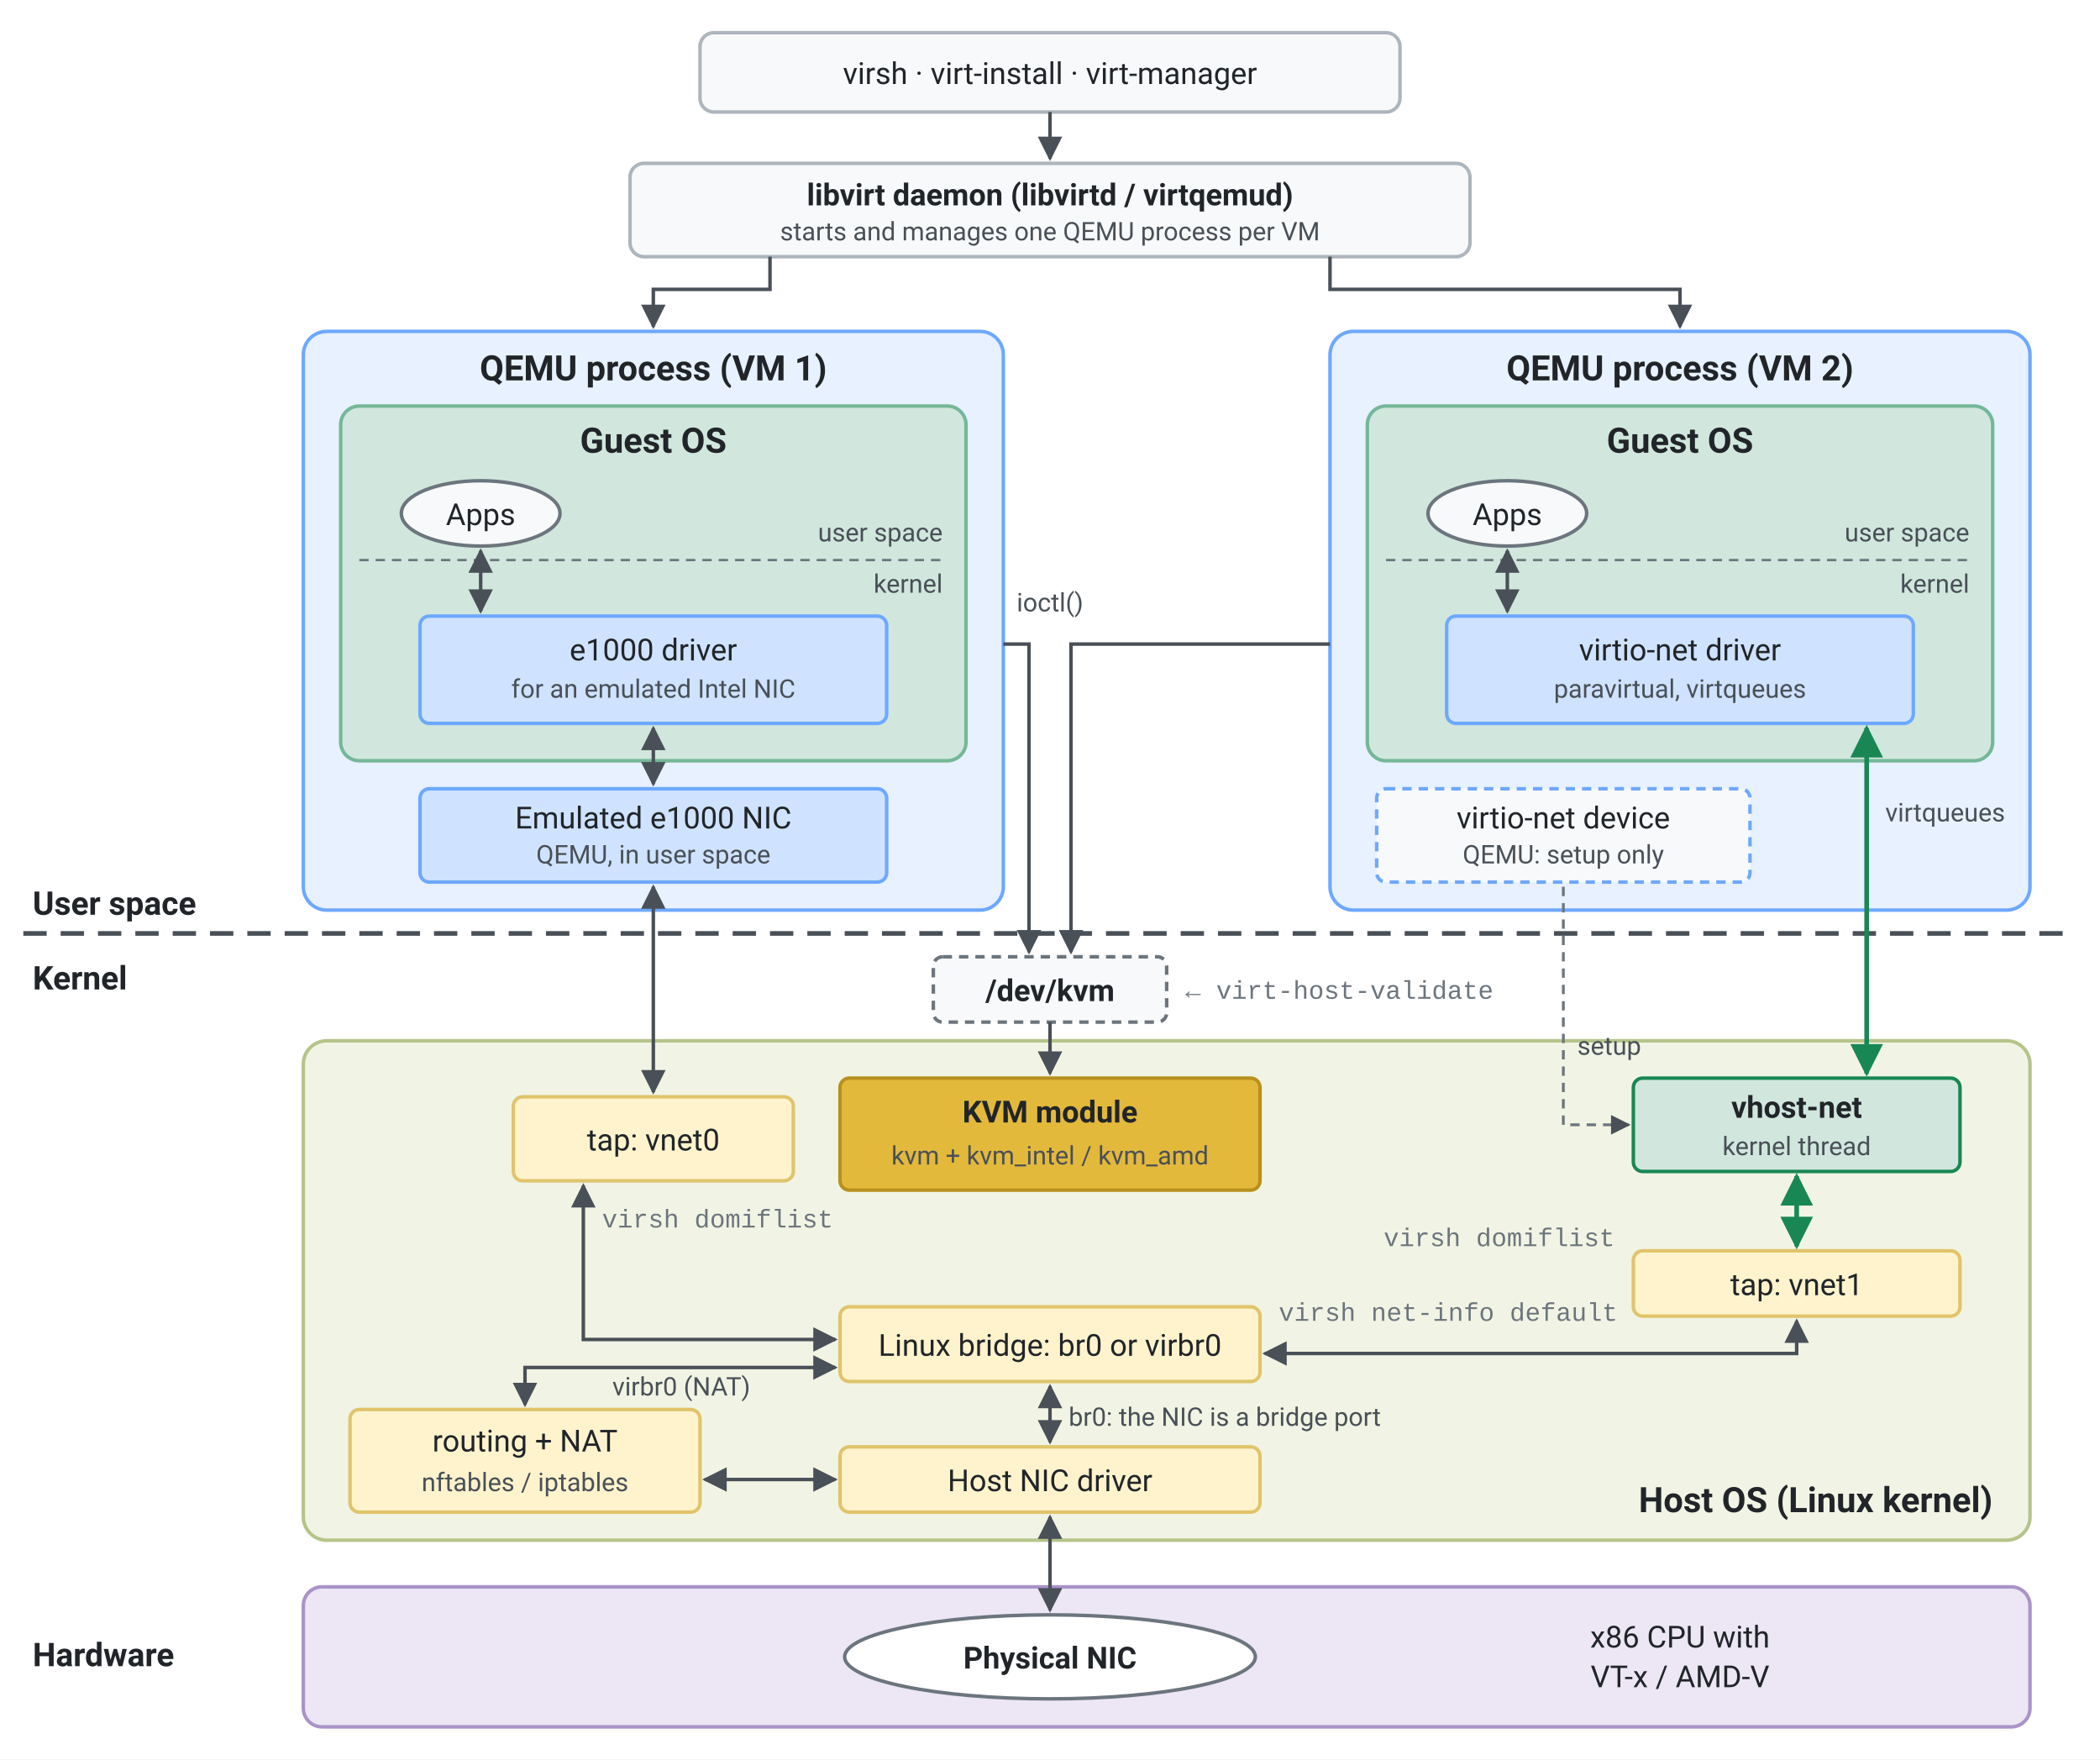
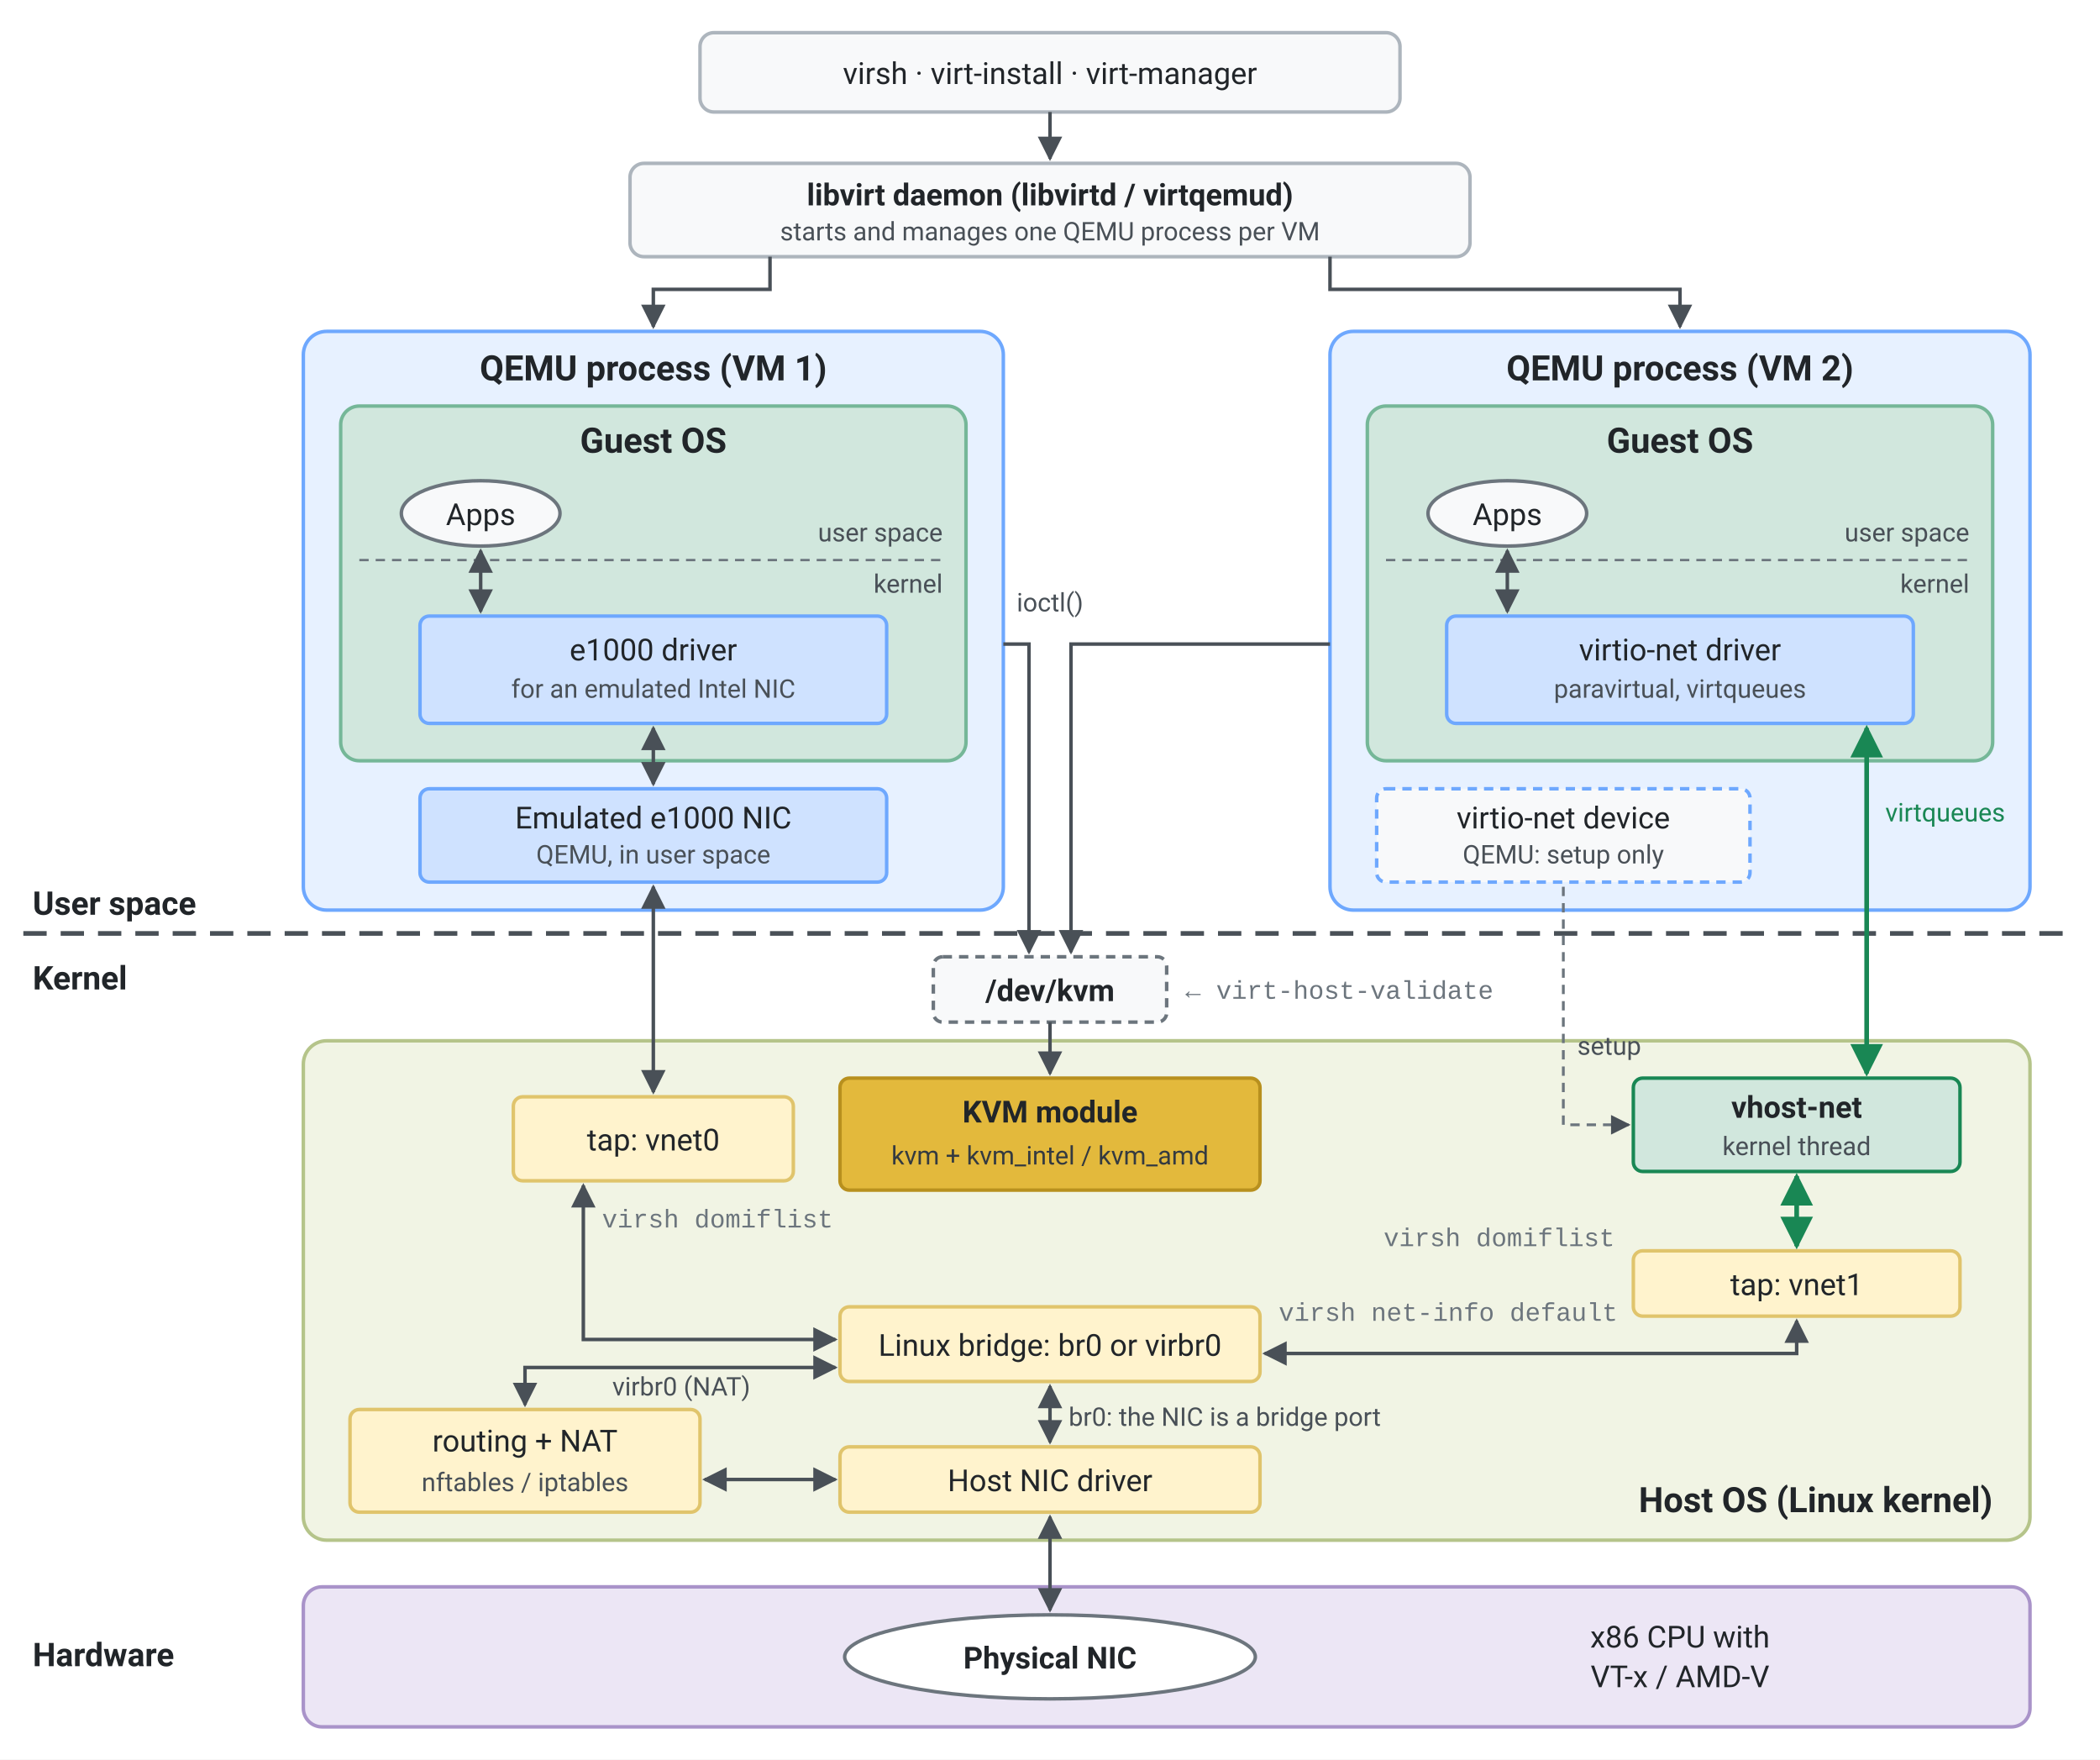
<svg xmlns="http://www.w3.org/2000/svg" viewBox="0 0 900 754" font-family="Roboto, 'Helvetica Neue', Arial, sans-serif" role="img" aria-labelledby="t d">
  <defs>
    <marker id="a" viewBox="0 0 10 10" refX="9" refY="5" markerWidth="7" markerHeight="7" orient="auto-start-reverse">
      <path d="M0,0 L10,5 L0,10 z" fill="#495057" />
    </marker>
    <marker id="g" viewBox="0 0 10 10" refX="9" refY="5" markerWidth="7" markerHeight="7" orient="auto-start-reverse">
      <path d="M0,0 L10,5 L0,10 z" fill="#198754" />
    </marker>
    <style>
      .box  { stroke-width: 1.5; }
      .t    { font-size: 13px; fill: #212529; text-anchor: middle; }
      .tb   { font-size: 15px; font-weight: 700; fill: #212529; text-anchor: middle; }
      .side { font-size: 14px; font-weight: 700; fill: #212529; }
      .small{ font-size: 11px; fill: #495057; text-anchor: middle; }
      .cmd  { font-family: Menlo, Consolas, 'Liberation Mono', monospace; font-size: 11px; fill: #6c757d; }
      .ln   { stroke: #495057; stroke-width: 1.5; fill: none; }
      .lnd  { stroke: #495057; stroke-width: 1.5; fill: none; marker-start: url(#a); marker-end: url(#a); }
      .lne  { stroke: #495057; stroke-width: 1.5; fill: none; marker-end: url(#a); }
      .fast { stroke: #198754; stroke-width: 2; fill: none; marker-start: url(#g); marker-end: url(#g); }
      .ctl  { stroke: #6c757d; stroke-width: 1.2; fill: none; stroke-dasharray: 4 3; marker-end: url(#a); }
    </style>
  </defs>
  <rect width="900" height="754" fill="#ffffff" />
  <rect class="box" x="300" y="14" width="300" height="34" rx="6" fill="#f8f9fa" stroke="#adb5bd" />
  <text class="t" x="450" y="36">virsh · virt-install · virt-manager</text>
  <path class="lne" d="M450,48 V68" />
  <rect class="box" x="270" y="70" width="360" height="40" rx="6" fill="#f8f9fa" stroke="#adb5bd" />
-   <text class="t" x="450" y="88" font-weight="700">libvirt daemon (libvirtd / virtqemud)</text>
+   <text class="t" x="450" y="88" style="font-weight:700">libvirt daemon (libvirtd / virtqemud)</text>
  <text class="small" x="450" y="103">starts and manages one QEMU process per VM</text>
  <path class="lne" d="M330,110 V124 H280 V140" />
  <path class="lne" d="M570,110 V124 H720 V140" />
  <rect class="box" x="130" y="142" width="300" height="248" rx="10" fill="#e7f1ff" stroke="#6ea8fe" />
  <text class="tb" x="280" y="163">QEMU process (VM 1)</text>
  <rect class="box" x="146" y="174" width="268" height="152" rx="8" fill="#d1e7dd" stroke="#75b798" />
  <text class="tb" x="280" y="194">Guest OS</text>
  <ellipse class="box" cx="206" cy="220" rx="34" ry="14" fill="#f8f9fa" stroke="#6c757d" />
  <text class="t" x="206" y="225">Apps</text>
  <text class="small" x="404" y="232" style="text-anchor:end">user space</text>
  <path d="M154,240 H406" stroke="#6c757d" stroke-width="1" stroke-dasharray="4 3" />
  <text class="small" x="404" y="254" style="text-anchor:end">kernel</text>
  <rect class="box" x="180" y="264" width="200" height="46" rx="4" fill="#cfe2ff" stroke="#6ea8fe" />
  <text class="t" x="280" y="283">e1000 driver</text>
  <text class="small" x="280" y="299">for an emulated Intel NIC</text>
  <path class="lnd" d="M206,236 V262" />
  <rect class="box" x="180" y="338" width="200" height="40" rx="4" fill="#cfe2ff" stroke="#6ea8fe" />
  <text class="t" x="280" y="355">Emulated e1000 NIC</text>
  <text class="small" x="280" y="370">QEMU, in user space</text>
  <path class="lnd" d="M280,312 V336" />
  <rect class="box" x="570" y="142" width="300" height="248" rx="10" fill="#e7f1ff" stroke="#6ea8fe" />
  <text class="tb" x="720" y="163">QEMU process (VM 2)</text>
  <rect class="box" x="586" y="174" width="268" height="152" rx="8" fill="#d1e7dd" stroke="#75b798" />
  <text class="tb" x="720" y="194">Guest OS</text>
  <ellipse class="box" cx="646" cy="220" rx="34" ry="14" fill="#f8f9fa" stroke="#6c757d" />
  <text class="t" x="646" y="225">Apps</text>
  <text class="small" x="844" y="232" style="text-anchor:end">user space</text>
  <path d="M594,240 H846" stroke="#6c757d" stroke-width="1" stroke-dasharray="4 3" />
  <text class="small" x="844" y="254" style="text-anchor:end">kernel</text>
  <rect class="box" x="620" y="264" width="200" height="46" rx="4" fill="#cfe2ff" stroke="#6ea8fe" />
  <text class="t" x="720" y="283">virtio-net driver</text>
  <text class="small" x="720" y="299">paravirtual, virtqueues</text>
  <path class="lnd" d="M646,236 V262" />
  <rect class="box" x="590" y="338" width="160" height="40" rx="4" fill="#f8f9fa" stroke="#6ea8fe" stroke-dasharray="4 3" />
  <text class="t" x="670" y="355">virtio-net device</text>
  <text class="small" x="670" y="370">QEMU: setup only</text>
  <text class="small" x="450" y="262">ioctl()</text>
  <path class="ln" d="M430,276 H441 V408" marker-end="url(#a)" />
  <path class="ln" d="M570,276 H459 V408" marker-end="url(#a)" />
  <path d="M10,400 H890" stroke="#495057" stroke-width="2" stroke-dasharray="10 6" />
  <text class="side" x="14" y="392">User space</text>
  <text class="side" x="14" y="424">Kernel</text>
  <rect class="box" x="400" y="410" width="100" height="28" rx="4" fill="#f8f9fa" stroke="#6c757d" stroke-dasharray="4 3" />
-   <text class="t" x="450" y="429" font-weight="700">/dev/kvm</text>
+   <text class="t" x="450" y="429" style="font-weight:700">/dev/kvm</text>
  <text class="cmd" x="508" y="428">← virt-host-validate</text>
  <rect class="box" x="130" y="446" width="740" height="214" rx="10" fill="#f1f4e4" stroke="#b5c48a" />
  <text class="tb" x="854" y="648" style="text-anchor:end">Host OS (Linux kernel)</text>
  <rect class="box" x="360" y="462" width="180" height="48" rx="4" fill="#e3b93c" stroke="#b8901e" />
-   <text class="t" x="450" y="481" font-weight="700">KVM module</text>
-   <text class="small" x="450" y="499" fill="#343a40">kvm + kvm_intel / kvm_amd</text>
+   <text class="t" x="450" y="481" style="font-weight:700">KVM module</text>
+   <text class="small" x="450" y="499" style="fill:#343a40">kvm + kvm_intel / kvm_amd</text>
  <path class="lne" d="M450,438 V460" />
  <rect class="box" x="220" y="470" width="120" height="36" rx="4" fill="#fff3cd" stroke="#e0c46c" />
  <text class="t" x="280" y="493">tap: vnet0</text>
  <text class="cmd" x="258" y="526">virsh domiflist</text>
  <path class="lnd" d="M280,380 V468" />
  <rect class="box" x="700" y="462" width="140" height="40" rx="4" fill="#d1e7dd" stroke="#198754" />
-   <text class="t" x="770" y="479" font-weight="700">vhost-net</text>
+   <text class="t" x="770" y="479" style="font-weight:700">vhost-net</text>
  <text class="small" x="770" y="495">kernel thread</text>
  <path class="fast" d="M800,312 V460" />
-   <text class="small" x="808" y="352" style="text-anchor:start" fill="#198754">virtqueues</text>
+   <text class="small" x="808" y="352" style="fill:#198754;text-anchor:start">virtqueues</text>
  <path class="ctl" d="M670,380 V482 H698" />
  <text class="small" x="676" y="452" style="text-anchor:start">setup</text>
  <rect class="box" x="700" y="536" width="140" height="28" rx="4" fill="#fff3cd" stroke="#e0c46c" />
  <text class="t" x="770" y="555">tap: vnet1</text>
  <path class="fast" d="M770,504 V534" />
  <text class="cmd" x="692" y="534" style="text-anchor:end">virsh domiflist</text>
  <rect class="box" x="360" y="560" width="180" height="32" rx="4" fill="#fff3cd" stroke="#e0c46c" />
  <text class="t" x="450" y="581">Linux bridge: br0 or virbr0</text>
  <path class="ln" d="M250,508 V574 H358" marker-start="url(#a)" marker-end="url(#a)" />
  <path class="ln" d="M770,566 V580 H542" marker-start="url(#a)" marker-end="url(#a)" />
  <text class="cmd" x="548" y="566">virsh net-info default</text>
  <rect class="box" x="360" y="620" width="180" height="28" rx="4" fill="#fff3cd" stroke="#e0c46c" />
  <text class="t" x="450" y="639">Host NIC driver</text>
  <path class="lnd" d="M450,594 V618" />
  <text class="small" x="458" y="611" style="text-anchor:start">br0: the NIC is a bridge port</text>
  <rect class="box" x="150" y="604" width="150" height="44" rx="4" fill="#fff3cd" stroke="#e0c46c" />
  <text class="t" x="225" y="622">routing + NAT</text>
  <text class="small" x="225" y="639">nftables / iptables</text>
  <path class="ln" d="M358,586 H225 V602" marker-start="url(#a)" marker-end="url(#a)" />
  <path class="ln" d="M302,634 H358" marker-start="url(#a)" marker-end="url(#a)" />
  <text class="small" x="292" y="598">virbr0 (NAT)</text>
  <text class="side" x="14" y="714">Hardware</text>
  <rect class="box" x="130" y="680" width="740" height="60" rx="8" fill="#ece6f5" stroke="#a993c9" />
  <ellipse class="box" cx="450" cy="710" rx="88" ry="18" fill="#ffffff" stroke="#6c757d" />
-   <text class="t" x="450" y="715" font-weight="700">Physical NIC</text>
+   <text class="t" x="450" y="715" style="font-weight:700">Physical NIC</text>
  <text class="t" x="720" y="706">x86 CPU with</text>
  <text class="t" x="720" y="723">VT-x / AMD-V</text>
  <path class="lnd" d="M450,650 V690" />
</svg>
